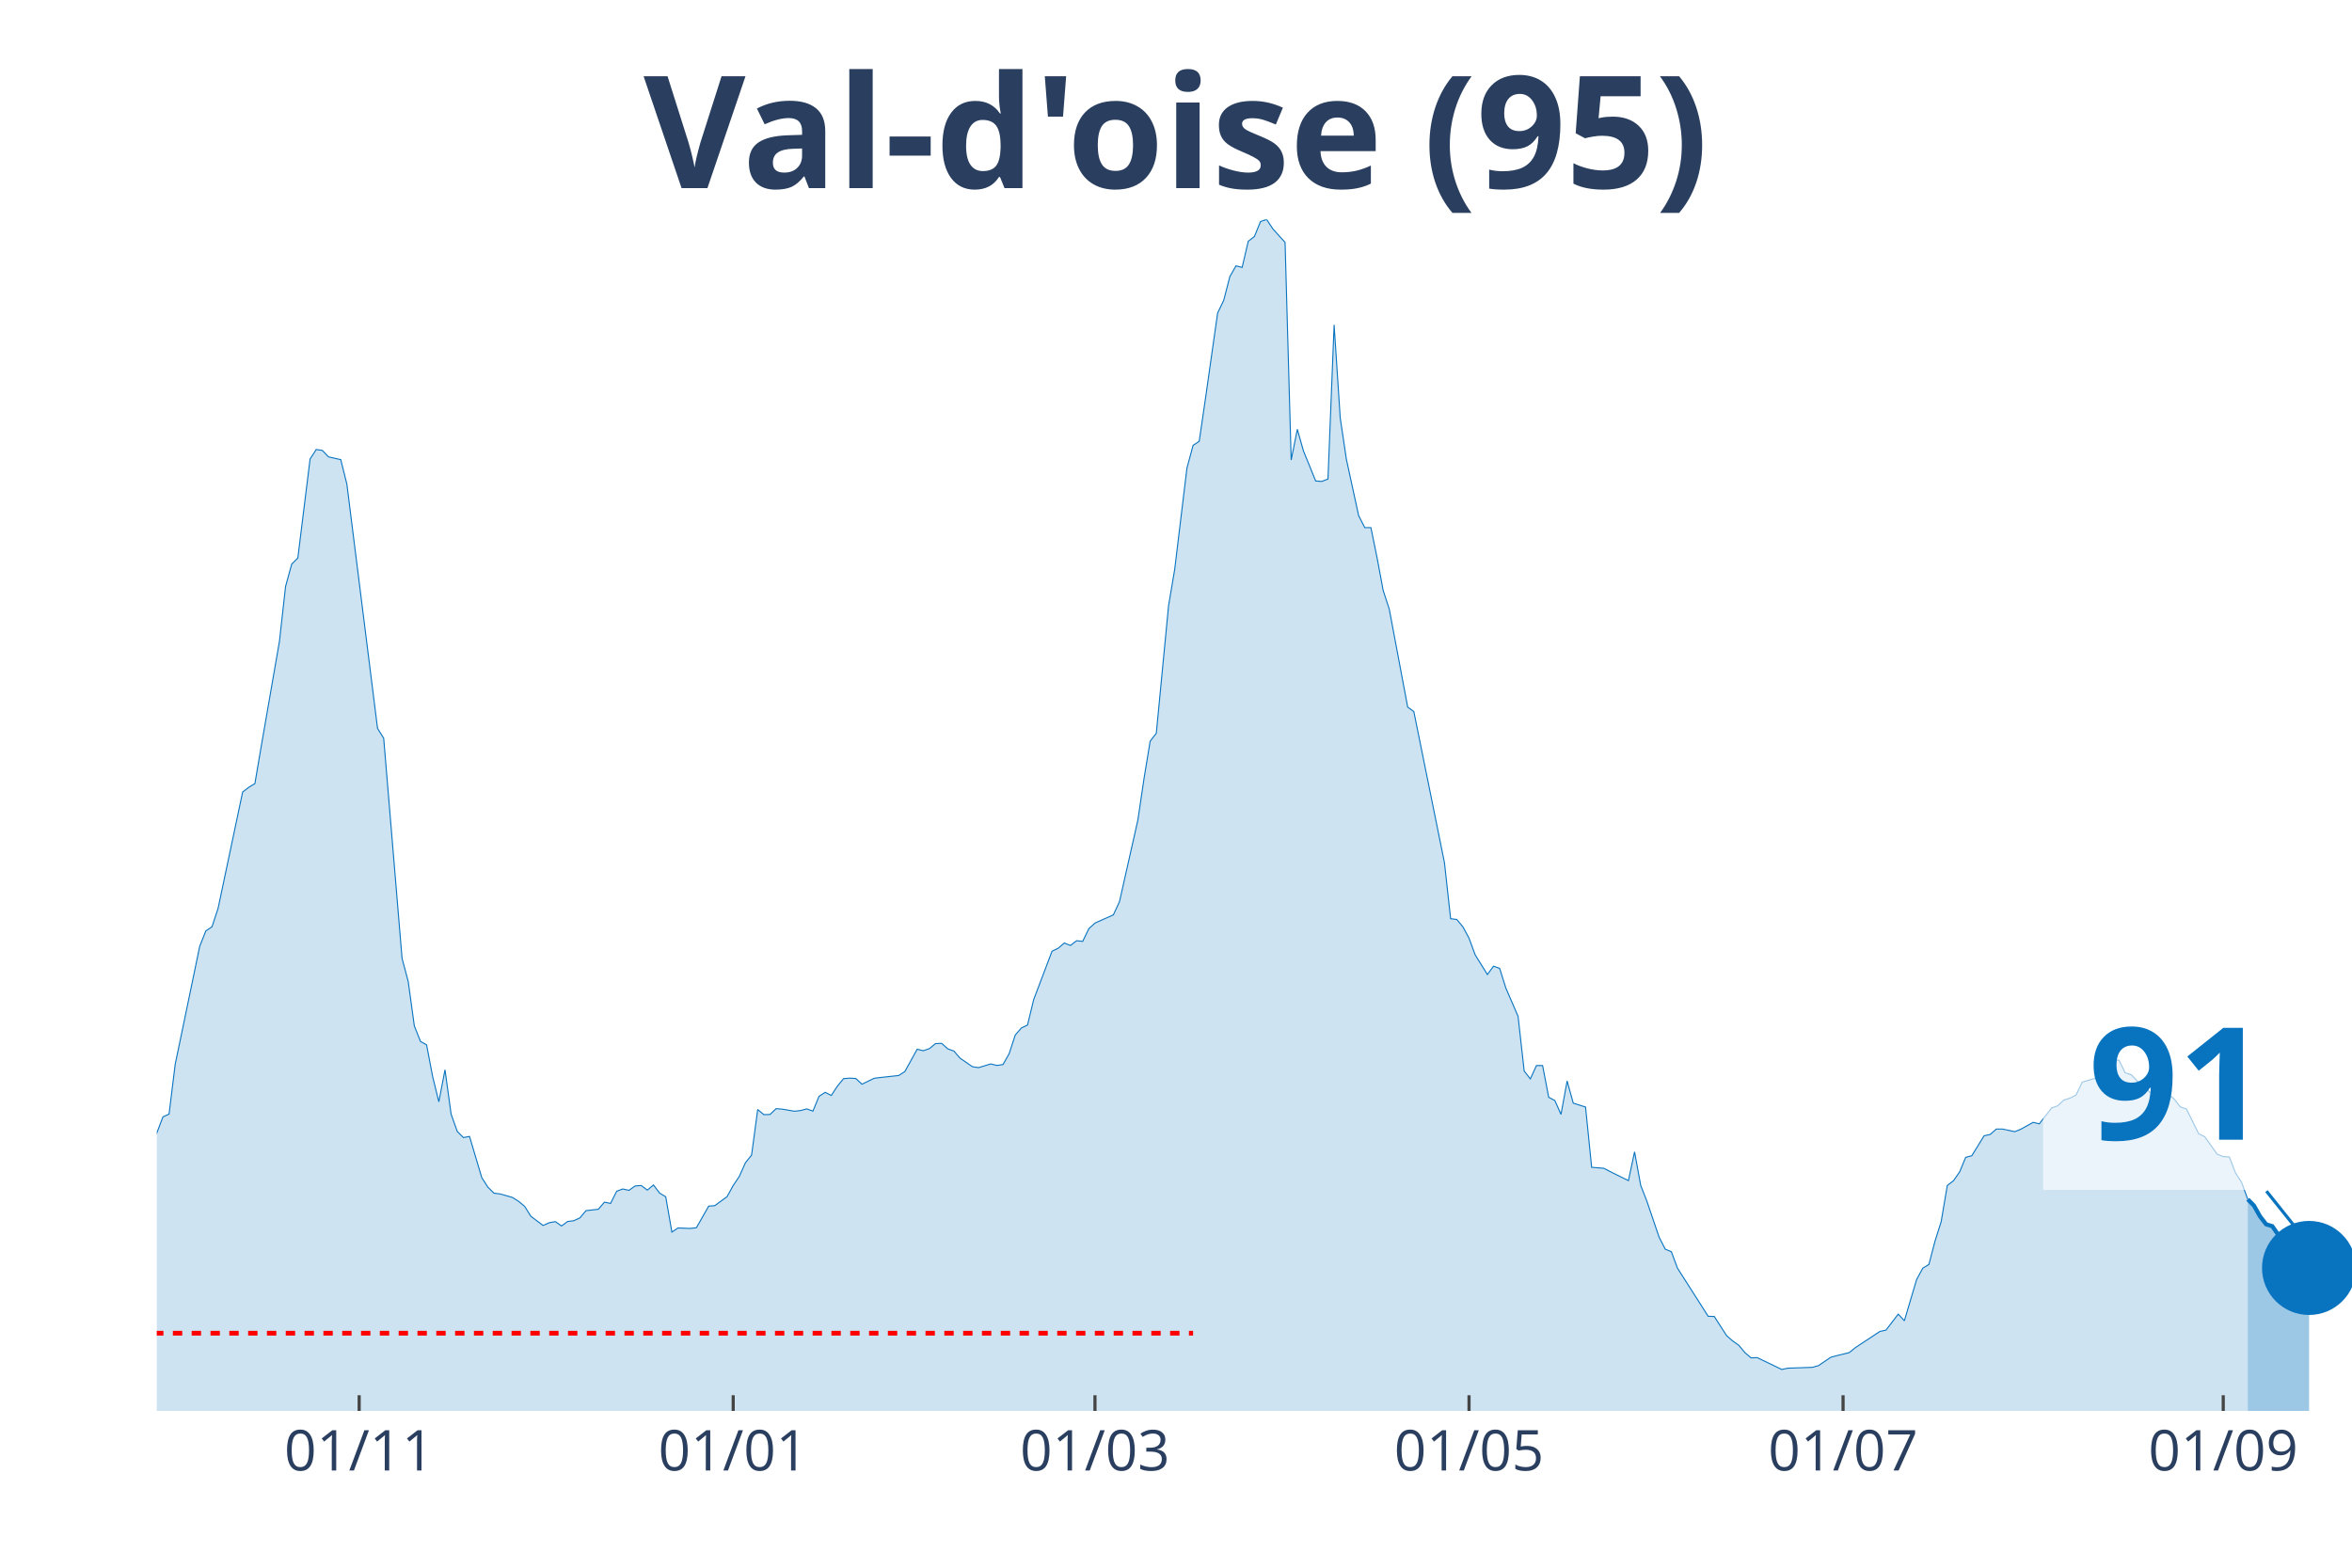
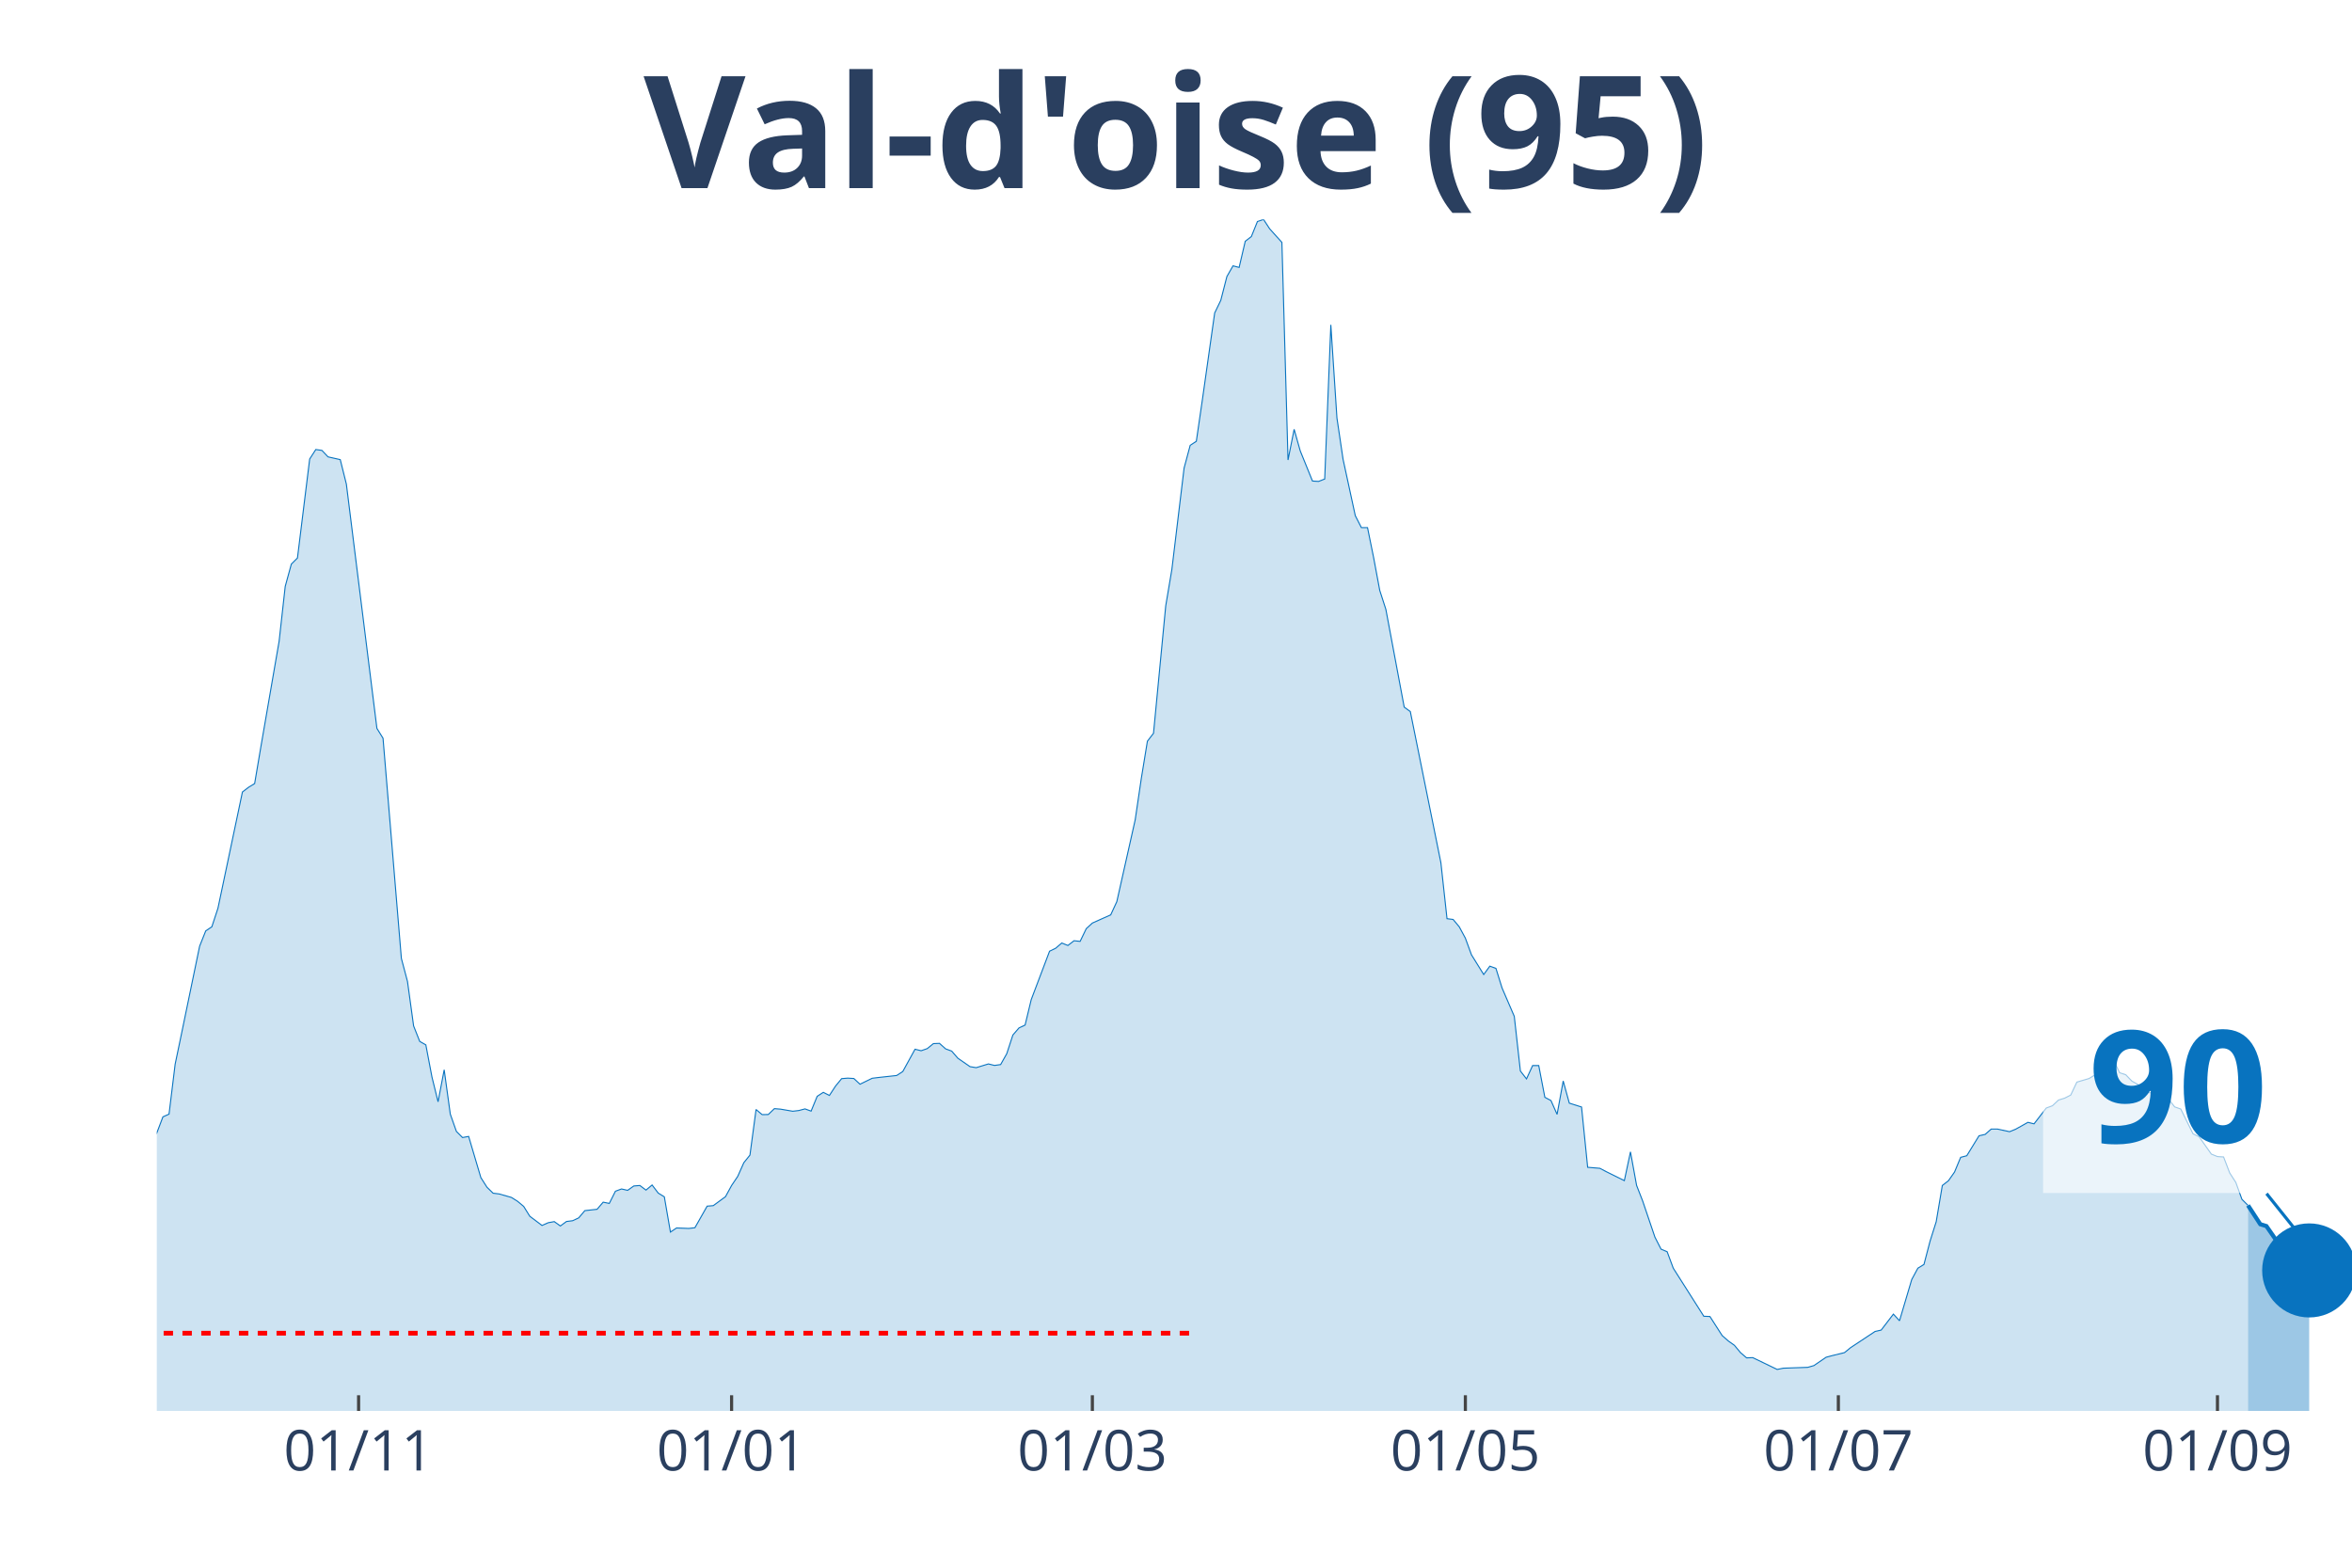
<svg xmlns="http://www.w3.org/2000/svg" class="main-svg" width="1125" height="750" style="" viewBox="0 0 750 500">
  <rect x="0" y="0" width="750" height="500" style="fill: rgb(0, 0, 0); fill-opacity: 0;" />
-   <defs id="defs-6fe84e">
+   <defs id="defs-b0c20e">
    <g class="clips">
-       <clipPath id="clip6fe84exyplot" class="plotclip">
+       <clipPath id="clipb0c20exyplot" class="plotclip">
        <rect width="700" height="380" />
      </clipPath>
-       <clipPath class="axesclip" id="clip6fe84ex">
+       <clipPath class="axesclip" id="clipb0c20ex">
        <rect x="50" y="0" width="700" height="500" />
      </clipPath>
-       <clipPath class="axesclip" id="clip6fe84ey">
+       <clipPath class="axesclip" id="clipb0c20ey">
        <rect x="0" y="70" width="750" height="380" />
      </clipPath>
-       <clipPath class="axesclip" id="clip6fe84exy">
+       <clipPath class="axesclip" id="clipb0c20exy">
        <rect x="50" y="70" width="700" height="380" />
      </clipPath>
    </g>
    <g class="gradients" />
  </defs>
  <g class="bglayer">
    <rect class="bg" x="50" y="70" width="700" height="380" style="fill: rgb(0, 0, 0); fill-opacity: 0; stroke-width: 0;" />
  </g>
  <g class="layer-below">
    <g class="imagelayer" />
    <g class="shapelayer" />
  </g>
  <g class="cartesianlayer">
    <g class="subplot xy">
      <g class="layer-subplot">
        <g class="shapelayer" />
        <g class="imagelayer" />
      </g>
      <g class="gridlayer">
        <g class="x">
-           <path class="xgrid crisp" transform="translate(114.53,0)" d="M0,70v380" style="stroke: rgb(255, 255, 255); stroke-opacity: 1; stroke-width: 1px;" />
-           <path class="xgrid crisp" transform="translate(233.8,0)" d="M0,70v380" style="stroke: rgb(255, 255, 255); stroke-opacity: 1; stroke-width: 1px;" />
-           <path class="xgrid crisp" transform="translate(349.16,0)" d="M0,70v380" style="stroke: rgb(255, 255, 255); stroke-opacity: 1; stroke-width: 1px;" />
-           <path class="xgrid crisp" transform="translate(468.44,0)" d="M0,70v380" style="stroke: rgb(255, 255, 255); stroke-opacity: 1; stroke-width: 1px;" />
-           <path class="xgrid crisp" transform="translate(587.71,0)" d="M0,70v380" style="stroke: rgb(255, 255, 255); stroke-opacity: 1; stroke-width: 1px;" />
-           <path class="xgrid crisp" transform="translate(708.94,0)" d="M0,70v380" style="stroke: rgb(255, 255, 255); stroke-opacity: 1; stroke-width: 1px;" />
+           <path class="xgrid crisp" transform="translate(114.35,0)" d="M0,70v380" style="stroke: rgb(255, 255, 255); stroke-opacity: 1; stroke-width: 1px;" />
+           <path class="xgrid crisp" transform="translate(233.29,0)" d="M0,70v380" style="stroke: rgb(255, 255, 255); stroke-opacity: 1; stroke-width: 1px;" />
+           <path class="xgrid crisp" transform="translate(348.33,0)" d="M0,70v380" style="stroke: rgb(255, 255, 255); stroke-opacity: 1; stroke-width: 1px;" />
+           <path class="xgrid crisp" transform="translate(467.27,0)" d="M0,70v380" style="stroke: rgb(255, 255, 255); stroke-opacity: 1; stroke-width: 1px;" />
+           <path class="xgrid crisp" transform="translate(586.21,0)" d="M0,70v380" style="stroke: rgb(255, 255, 255); stroke-opacity: 1; stroke-width: 1px;" />
+           <path class="xgrid crisp" transform="translate(707.1,0)" d="M0,70v380" style="stroke: rgb(255, 255, 255); stroke-opacity: 1; stroke-width: 1px;" />
        </g>
        <g class="y" />
      </g>
      <g class="zerolinelayer" />
      <path class="xlines-below" />
      <path class="ylines-below" />
      <g class="overlines-below" />
      <g class="xaxislayer-below" />
      <g class="yaxislayer-below" />
      <g class="overaxes-below" />
-       <g class="plot" transform="translate(50, 70)" clip-path="url('#clip6fe84exyplot')">
+       <g class="plot" transform="translate(50, 70)" clip-path="url('#clipb0c20exyplot')">
        <g class="scatterlayer mlayer">
-           <g class="trace scatter trace1adaf0" style="stroke-miterlimit: 2;">
+           <g class="trace scatter trace209469" style="stroke-miterlimit: 2;">
            <g class="fills">
              <g>
-                 <path class="js-fill" d="M666.76,380L-265.92,380L-265.92,372.37L-256.15,372.57L-254.19,373.33L-205.31,375.07L-203.35,374.8L-160.34,375.83L-158.38,375.59L-154.47,375.31L-152.51,374.56L-142.74,370.82L-140.78,370.39L-132.96,369.75L-131.01,370.19L-123.18,369.59L-121.23,369.51L-113.41,368L-111.45,367.17L-103.63,365.9L-101.68,365.98L-97.77,364.59L-95.81,363.44L-91.9,363.47L-89.94,361.29L-76.26,352.31L-74.3,349.97L-70.39,345.16L-68.44,343.22L-64.53,343.18L-62.57,339.84L-52.79,330.34L-50.84,329.99L-41.06,316.52L-39.11,317.59L-37.15,317.43L-35.2,313.46L-25.42,297.02L-23.46,296.94L-19.55,295.98L-17.6,298.41L-15.64,300.31L-13.69,299.8L-11.73,302.02L-9.78,302.58L-7.82,305.4L-5.87,304.64L-3.91,301.62L-1.96,296.5L1.96,286.21L3.91,285.34L5.87,269.41L7.82,260.07L13.69,231.79L15.64,226.9L17.6,225.59L19.55,219.67L27.37,182.61L29.33,181.1L31.28,179.91L33.24,168.39L39.11,134.55L41.06,117.03L43.02,109.92L44.97,107.97L48.88,76.39L50.84,73.37L52.79,73.65L54.75,75.71L58.66,76.59L60.61,84.41L70.39,162.31L72.35,165.45L78.21,235.68L80.17,243.03L82.12,257.21L84.08,262.14L86.03,263.25L87.99,273.5L89.94,281.4L91.9,271.2L93.85,285.34L95.81,290.86L97.77,292.81L99.72,292.45L103.63,305.6L105.59,308.66L107.54,310.56L109.5,310.8L113.41,311.91L115.36,313.14L117.32,314.77L119.27,317.91L123.18,320.85L125.14,319.98L127.09,319.62L129.05,321.01L131.01,319.58L132.96,319.34L134.92,318.43L136.87,316.12L140.78,315.69L142.74,313.42L144.69,313.82L146.65,309.93L148.6,309.21L150.56,309.65L152.51,308.26L154.47,308.1L156.42,309.57L158.38,307.94L160.34,310.52L162.29,311.71L164.25,322.96L166.2,321.65L170.11,321.8L172.07,321.57L175.98,314.69L177.93,314.53L181.84,311.67L183.8,308.1L185.75,305.2L187.71,300.83L189.66,298.41L191.62,283.87L193.58,285.5L195.53,285.46L197.49,283.59L199.44,283.75L203.35,284.42L205.31,284.19L207.26,283.67L209.22,284.38L211.17,279.66L213.13,278.39L215.08,279.38L217.04,276.4L218.99,274.02L220.95,273.86L222.91,273.98L224.86,275.8L228.77,273.9L230.73,273.66L236.59,273.02L238.55,271.75L242.46,264.64L244.41,265.12L246.37,264.44L248.32,262.85L250.28,262.77L252.23,264.52L254.19,265.24L256.15,267.5L260.06,270.2L262.01,270.52L265.92,269.33L267.88,269.81L269.83,269.53L271.79,266.07L273.74,260.11L275.7,257.85L277.65,256.93L279.61,248.83L285.47,233.38L287.43,232.43L289.39,230.76L291.34,231.55L293.3,230.04L295.25,230.24L297.21,226.19L299.16,224.4L305.03,221.78L306.98,217.57L312.85,191.51L314.8,178.32L316.76,166.4L318.72,163.86L322.63,123.18L324.58,111.62L328.49,79.29L330.45,72.02L332.4,70.75L334.36,57.36L338.27,29.83L340.22,25.78L342.18,18.19L344.13,14.78L346.09,15.29L348.04,6.95L350,5.44L351.96,0.64L353.91,0L355.87,2.98L359.78,7.31L361.73,76.71L363.69,66.93L365.64,73.81L369.55,83.42L371.51,83.54L373.46,82.78L375.42,33.61L377.37,63.32L379.33,76.47L383.24,94.46L385.2,98.28L387.15,98.28L389.11,107.85L391.06,118.3L393.02,124.34L398.88,155.52L400.84,156.95L410.61,205.17L412.57,223.01L414.53,223.25L416.48,225.59L418.44,229.21L420.39,234.53L424.3,240.81L426.26,238.15L428.21,238.86L430.17,245.1L434.08,254.15L436.03,271.59L437.99,274.1L439.94,269.85L441.9,269.85L443.85,279.97L445.81,281.01L447.77,285.42L449.72,274.77L451.68,281.84L455.59,283.07L457.54,302.3L461.45,302.62L463.41,303.65L469.27,306.55L471.23,297.37L473.18,308.06L475.14,313.07L479.05,324.58L481.01,328.4L482.96,329.23L484.92,334.48L494.69,349.81L496.65,349.89L500.56,355.97L502.51,357.68L504.47,359.07L506.42,361.41L508.38,363.08L510.34,363L518.16,366.77L520.11,366.37L527.93,366.1L529.89,365.54L533.8,362.88L535.75,362.36L539.66,361.41L541.62,359.82L549.44,354.66L551.4,354.22L555.31,349.13L557.26,351.24L561.17,338.09L563.13,334.48L565.08,333.28L567.04,325.82L568.99,319.66L570.95,308.1L572.91,306.59L574.86,303.81L576.82,299.12L578.77,298.61L582.68,292.25L584.64,291.81L586.59,290.1L588.55,290.1L592.46,290.94L594.41,290.14L598.32,287.96L600.28,288.44L604.19,283.39L606.15,282.68L608.1,280.85L610.06,280.25L612.01,279.26L613.97,275.13L617.88,273.98L619.83,272.78L621.79,268.14L623.74,268.14L625.7,268.1L627.65,272.15L629.61,272.78L631.56,274.81L633.52,275.88L635.47,278.35L641.34,278.86L643.3,280.53L645.25,283.03L647.21,283.71L651.12,291.61L653.07,292.57L656.98,298.09L658.94,298.88L660.89,299L662.85,304.09L664.8,307.11L666.76,312.51" style="fill: rgb(8, 115, 191); fill-opacity: 0.2; stroke-width: 0;" />
+                 <path class="js-fill" d="M666.85,380L-265.18,380L-265.18,372.37L-255.43,372.57L-253.48,373.33L-204.74,375.07L-202.79,374.8L-159.89,375.83L-157.94,375.59L-154.04,375.31L-152.09,374.56L-142.34,370.82L-140.39,370.39L-132.59,369.75L-130.64,370.19L-122.84,369.59L-120.89,369.51L-113.09,368L-111.14,367.17L-103.34,365.9L-101.39,365.98L-97.49,364.59L-95.54,363.44L-91.64,363.47L-89.69,361.29L-76.04,352.31L-74.09,349.97L-70.19,345.16L-68.25,343.22L-64.35,343.18L-62.4,339.84L-52.65,330.34L-50.7,329.99L-40.95,316.52L-39,317.59L-37.05,317.43L-35.1,313.46L-25.35,297.02L-23.4,296.94L-19.5,295.98L-17.55,298.41L-15.6,300.31L-13.65,299.8L-11.7,302.02L-9.75,302.58L-7.8,305.4L-5.85,304.64L-3.9,301.62L-1.95,296.5L1.95,286.21L3.9,285.34L5.85,269.41L7.8,260.07L13.65,231.79L15.6,226.9L17.55,225.59L19.5,219.67L27.3,182.61L29.25,181.1L31.2,179.91L33.15,168.39L39,134.55L40.95,117.03L42.9,109.92L44.85,107.97L48.75,76.39L50.7,73.37L52.65,73.65L54.6,75.71L58.5,76.59L60.45,84.41L70.19,162.31L72.14,165.45L77.99,235.68L79.94,243.03L81.89,257.21L83.84,262.14L85.79,263.25L87.74,273.5L89.69,281.4L91.64,271.2L93.59,285.34L95.54,290.86L97.49,292.81L99.44,292.45L103.34,305.6L105.29,308.66L107.24,310.56L109.19,310.8L113.09,311.91L115.04,313.14L116.99,314.77L118.94,317.91L122.84,320.85L124.79,319.98L126.74,319.62L128.69,321.01L130.64,319.58L132.59,319.34L134.54,318.43L136.49,316.12L140.39,315.69L142.34,313.42L144.29,313.82L146.24,309.93L148.19,309.21L150.14,309.65L152.09,308.26L154.04,308.1L155.99,309.57L157.94,307.94L159.89,310.52L161.84,311.71L163.79,322.96L165.74,321.65L169.64,321.8L171.59,321.57L175.49,314.69L177.44,314.53L181.34,311.67L183.29,308.1L185.24,305.2L187.19,300.83L189.14,298.41L191.09,283.87L193.04,285.5L194.99,285.46L196.94,283.59L198.89,283.75L202.79,284.42L204.74,284.19L206.69,283.67L208.64,284.38L210.58,279.66L212.53,278.39L214.48,279.38L216.43,276.4L218.38,274.02L220.33,273.86L222.28,273.98L224.23,275.8L228.13,273.9L230.08,273.66L235.93,273.02L237.88,271.75L241.78,264.64L243.73,265.12L245.68,264.44L247.63,262.85L249.58,262.77L251.53,264.52L253.48,265.24L255.43,267.5L259.33,270.2L261.28,270.52L265.18,269.33L267.13,269.81L269.08,269.53L271.03,266.07L272.98,260.11L274.93,257.85L276.88,256.93L278.83,248.83L284.68,233.38L286.63,232.43L288.58,230.76L290.53,231.55L292.48,230.04L294.43,230.24L296.38,226.19L298.33,224.4L304.18,221.78L306.13,217.57L311.98,191.51L313.93,178.32L315.88,166.4L317.83,163.86L321.73,123.18L323.68,111.62L327.58,79.29L329.53,72.02L331.48,70.75L333.43,57.36L337.33,29.83L339.28,25.78L341.23,18.19L343.18,14.78L345.13,15.29L347.08,6.95L349.03,5.44L350.97,0.64L352.92,0L354.87,2.98L358.77,7.31L360.72,76.71L362.67,66.93L364.62,73.81L368.52,83.42L370.47,83.54L372.42,82.78L374.37,33.61L376.32,63.32L378.27,76.47L382.17,94.46L384.12,98.28L386.07,98.28L388.02,107.85L389.97,118.3L391.92,124.34L397.77,155.52L399.72,156.95L409.47,205.17L411.42,223.01L413.37,223.25L415.32,225.59L417.27,229.21L419.22,234.53L423.12,240.81L425.07,238.15L427.02,238.86L428.97,245.1L432.87,254.15L434.82,271.59L436.77,274.1L438.72,269.85L440.67,269.85L442.62,279.97L444.57,281.01L446.52,285.42L448.47,274.77L450.42,281.84L454.32,283.07L456.27,302.3L460.17,302.62L462.12,303.65L467.97,306.55L469.92,297.37L471.87,308.06L473.82,313.07L477.72,324.58L479.67,328.4L481.62,329.23L483.57,334.48L493.31,349.81L495.26,349.89L499.16,355.97L501.11,357.68L503.06,359.07L505.01,361.41L506.96,363.08L508.91,363L516.71,366.77L518.66,366.37L526.46,366.1L528.41,365.54L532.31,362.88L534.26,362.36L538.16,361.41L540.11,359.82L547.91,354.66L549.86,354.22L553.76,349.13L555.71,351.24L559.61,338.09L561.56,334.48L563.51,333.28L565.46,325.82L567.41,319.66L569.36,308.1L571.31,306.59L573.26,303.81L575.21,299.12L577.16,298.61L581.06,292.25L583.01,291.81L584.96,290.1L586.91,290.1L590.81,290.94L592.76,290.14L596.66,287.96L598.61,288.44L602.51,283.39L604.46,282.68L606.41,280.85L608.36,280.25L610.31,279.26L612.26,275.13L616.16,273.98L618.11,272.78L620.06,268.14L622.01,268.14L623.96,268.1L625.91,272.15L627.86,272.78L629.81,274.81L631.75,275.88L633.7,278.35L639.55,278.86L641.5,280.53L643.45,283.03L645.4,283.71L649.3,291.61L651.25,292.57L655.15,298.09L657.1,298.88L659.05,299L661,304.09L662.95,307.11L664.9,312.51L666.85,314.46" style="fill: rgb(8, 115, 191); fill-opacity: 0.2; stroke-width: 0;" />
              </g>
            </g>
            <g class="errorbars" />
            <g class="lines">
-               <path class="js-line" d="M-265.92,372.37L-256.15,372.57L-254.19,373.33L-205.31,375.07L-203.35,374.8L-160.34,375.83L-158.38,375.59L-154.47,375.31L-152.51,374.56L-142.74,370.82L-140.78,370.39L-132.96,369.75L-131.01,370.19L-123.18,369.59L-121.23,369.51L-113.41,368L-111.45,367.17L-103.63,365.9L-101.68,365.98L-97.77,364.59L-95.81,363.44L-91.9,363.47L-89.94,361.29L-76.26,352.31L-74.3,349.97L-70.39,345.16L-68.44,343.22L-64.53,343.18L-62.57,339.84L-52.79,330.34L-50.84,329.99L-41.06,316.52L-39.11,317.59L-37.15,317.43L-35.2,313.46L-25.42,297.02L-23.46,296.94L-19.55,295.98L-17.6,298.41L-15.64,300.31L-13.69,299.8L-11.73,302.02L-9.78,302.58L-7.82,305.4L-5.87,304.64L-3.91,301.62L-1.96,296.5L1.96,286.21L3.91,285.34L5.87,269.41L7.82,260.07L13.69,231.79L15.64,226.9L17.6,225.59L19.55,219.67L27.37,182.61L29.33,181.1L31.28,179.91L33.24,168.39L39.11,134.55L41.06,117.03L43.02,109.92L44.97,107.97L48.88,76.39L50.84,73.37L52.79,73.65L54.75,75.71L58.66,76.59L60.61,84.41L70.39,162.31L72.35,165.45L78.21,235.68L80.17,243.03L82.12,257.21L84.08,262.14L86.03,263.25L87.99,273.5L89.94,281.4L91.9,271.2L93.85,285.34L95.81,290.86L97.77,292.81L99.72,292.45L103.63,305.6L105.59,308.66L107.54,310.56L109.5,310.8L113.41,311.91L115.36,313.14L117.32,314.77L119.27,317.91L123.18,320.85L125.14,319.98L127.09,319.62L129.05,321.01L131.01,319.58L132.96,319.34L134.92,318.43L136.87,316.12L140.78,315.69L142.74,313.42L144.69,313.82L146.65,309.93L148.6,309.21L150.56,309.65L152.51,308.26L154.47,308.1L156.42,309.57L158.38,307.94L160.34,310.52L162.29,311.71L164.25,322.96L166.2,321.65L170.11,321.8L172.07,321.57L175.98,314.69L177.93,314.53L181.84,311.67L183.8,308.1L185.75,305.2L187.71,300.83L189.66,298.41L191.62,283.87L193.58,285.5L195.53,285.46L197.49,283.59L199.44,283.75L203.35,284.42L205.31,284.19L207.26,283.67L209.22,284.38L211.17,279.66L213.13,278.39L215.08,279.38L217.04,276.4L218.99,274.02L220.95,273.86L222.91,273.98L224.86,275.8L228.77,273.9L230.73,273.66L236.59,273.02L238.55,271.75L242.46,264.64L244.41,265.12L246.37,264.44L248.32,262.85L250.28,262.77L252.23,264.52L254.19,265.24L256.15,267.5L260.06,270.2L262.01,270.52L265.92,269.33L267.88,269.81L269.83,269.53L271.79,266.07L273.74,260.11L275.7,257.85L277.65,256.93L279.61,248.83L285.47,233.38L287.43,232.43L289.39,230.76L291.34,231.55L293.3,230.04L295.25,230.24L297.21,226.19L299.16,224.4L305.03,221.78L306.98,217.57L312.85,191.51L314.8,178.32L316.76,166.4L318.72,163.86L322.63,123.18L324.58,111.62L328.49,79.29L330.45,72.02L332.4,70.75L334.36,57.36L338.27,29.83L340.22,25.78L342.18,18.19L344.13,14.78L346.09,15.29L348.04,6.95L350,5.44L351.96,0.64L353.91,0L355.87,2.98L359.78,7.31L361.73,76.71L363.69,66.93L365.64,73.81L369.55,83.42L371.51,83.54L373.46,82.78L375.42,33.61L377.37,63.32L379.33,76.47L383.24,94.46L385.2,98.28L387.15,98.28L389.11,107.85L391.06,118.3L393.02,124.34L398.88,155.52L400.84,156.95L410.61,205.17L412.57,223.01L414.53,223.25L416.48,225.59L418.44,229.21L420.39,234.53L424.3,240.81L426.26,238.15L428.21,238.86L430.17,245.1L434.08,254.15L436.03,271.59L437.99,274.1L439.94,269.85L441.9,269.85L443.85,279.97L445.81,281.01L447.77,285.42L449.72,274.77L451.68,281.84L455.59,283.07L457.54,302.3L461.45,302.62L463.41,303.65L469.27,306.55L471.23,297.37L473.18,308.06L475.14,313.07L479.05,324.58L481.01,328.4L482.96,329.23L484.92,334.48L494.69,349.81L496.65,349.89L500.56,355.97L502.51,357.68L504.47,359.07L506.42,361.41L508.38,363.08L510.34,363L518.16,366.77L520.11,366.37L527.93,366.1L529.89,365.54L533.8,362.88L535.75,362.36L539.66,361.41L541.62,359.82L549.44,354.66L551.4,354.22L555.31,349.13L557.26,351.24L561.17,338.09L563.13,334.48L565.08,333.28L567.04,325.82L568.99,319.66L570.95,308.1L572.91,306.59L574.86,303.81L576.82,299.12L578.77,298.61L582.68,292.25L584.64,291.81L586.59,290.1L588.55,290.1L592.46,290.94L594.41,290.14L598.32,287.96L600.28,288.44L604.19,283.39L606.15,282.68L608.1,280.85L610.06,280.25L612.01,279.26L613.97,275.13L617.88,273.98L619.83,272.78L621.79,268.14L623.74,268.14L625.7,268.1L627.65,272.15L629.61,272.78L631.56,274.81L633.52,275.88L635.47,278.35L641.34,278.86L643.3,280.53L645.25,283.03L647.21,283.71L651.12,291.61L653.07,292.57L656.98,298.09L658.94,298.88L660.89,299L662.85,304.09L664.8,307.11L666.76,312.51" style="vector-effect: non-scaling-stroke; fill: none; stroke: rgb(8, 115, 191); stroke-opacity: 1; stroke-width: 0.5px; opacity: 1;" />
+               <path class="js-line" d="M-265.18,372.37L-255.43,372.57L-253.48,373.33L-204.74,375.07L-202.79,374.8L-159.89,375.83L-157.94,375.59L-154.04,375.31L-152.09,374.56L-142.34,370.82L-140.39,370.39L-132.59,369.75L-130.64,370.19L-122.84,369.59L-120.89,369.51L-113.09,368L-111.14,367.17L-103.34,365.9L-101.39,365.98L-97.49,364.59L-95.54,363.44L-91.64,363.47L-89.69,361.29L-76.04,352.31L-74.09,349.97L-70.19,345.16L-68.25,343.22L-64.35,343.18L-62.4,339.84L-52.65,330.34L-50.7,329.99L-40.95,316.52L-39,317.59L-37.05,317.43L-35.1,313.46L-25.35,297.02L-23.4,296.94L-19.5,295.98L-17.55,298.41L-15.6,300.31L-13.65,299.8L-11.7,302.02L-9.75,302.58L-7.8,305.4L-5.85,304.64L-3.9,301.62L-1.95,296.5L1.95,286.21L3.9,285.34L5.85,269.41L7.8,260.07L13.65,231.79L15.6,226.9L17.55,225.59L19.5,219.67L27.3,182.61L29.25,181.1L31.2,179.91L33.15,168.39L39,134.55L40.95,117.03L42.9,109.92L44.85,107.97L48.75,76.39L50.7,73.37L52.65,73.65L54.6,75.71L58.5,76.59L60.45,84.41L70.19,162.31L72.14,165.45L77.99,235.68L79.94,243.03L81.89,257.21L83.84,262.14L85.79,263.25L87.74,273.5L89.69,281.4L91.64,271.2L93.59,285.34L95.54,290.86L97.49,292.81L99.44,292.45L103.34,305.6L105.29,308.66L107.24,310.56L109.19,310.8L113.09,311.91L115.04,313.14L116.99,314.77L118.94,317.91L122.84,320.85L124.79,319.98L126.74,319.62L128.69,321.01L130.64,319.58L132.59,319.34L134.54,318.43L136.49,316.12L140.39,315.69L142.34,313.42L144.29,313.82L146.24,309.93L148.19,309.21L150.14,309.65L152.09,308.26L154.04,308.1L155.99,309.57L157.94,307.94L159.89,310.52L161.84,311.71L163.79,322.96L165.74,321.65L169.64,321.8L171.59,321.57L175.49,314.69L177.44,314.53L181.34,311.67L183.29,308.1L185.24,305.2L187.19,300.83L189.14,298.41L191.09,283.87L193.04,285.5L194.99,285.46L196.94,283.59L198.89,283.75L202.79,284.42L204.74,284.19L206.69,283.67L208.64,284.38L210.58,279.66L212.53,278.39L214.48,279.38L216.43,276.4L218.38,274.02L220.33,273.86L222.28,273.98L224.23,275.8L228.13,273.9L230.08,273.66L235.93,273.02L237.88,271.75L241.78,264.64L243.73,265.12L245.68,264.44L247.63,262.85L249.58,262.77L251.53,264.52L253.48,265.24L255.43,267.5L259.33,270.2L261.28,270.52L265.18,269.33L267.13,269.81L269.08,269.53L271.03,266.07L272.98,260.11L274.93,257.85L276.88,256.93L278.83,248.83L284.68,233.38L286.63,232.43L288.58,230.76L290.53,231.55L292.48,230.04L294.43,230.24L296.38,226.19L298.33,224.4L304.18,221.78L306.13,217.57L311.98,191.51L313.93,178.32L315.88,166.4L317.83,163.86L321.73,123.18L323.68,111.62L327.58,79.29L329.53,72.02L331.48,70.75L333.43,57.36L337.33,29.83L339.28,25.78L341.23,18.19L343.18,14.78L345.13,15.29L347.08,6.95L349.03,5.44L350.97,0.64L352.92,0L354.87,2.98L358.77,7.31L360.72,76.71L362.67,66.93L364.62,73.81L368.52,83.42L370.47,83.54L372.42,82.78L374.37,33.61L376.32,63.32L378.27,76.47L382.17,94.46L384.12,98.28L386.07,98.28L388.02,107.85L389.97,118.3L391.92,124.34L397.77,155.52L399.72,156.95L409.47,205.17L411.42,223.01L413.37,223.25L415.32,225.59L417.27,229.21L419.22,234.53L423.12,240.81L425.07,238.15L427.02,238.86L428.97,245.1L432.87,254.15L434.82,271.59L436.77,274.1L438.72,269.85L440.67,269.85L442.62,279.97L444.57,281.01L446.52,285.42L448.47,274.77L450.42,281.84L454.32,283.07L456.27,302.3L460.17,302.62L462.12,303.65L467.97,306.55L469.92,297.37L471.87,308.06L473.82,313.07L477.72,324.58L479.67,328.4L481.62,329.23L483.57,334.48L493.31,349.81L495.26,349.89L499.16,355.97L501.11,357.68L503.06,359.07L505.01,361.41L506.96,363.08L508.91,363L516.71,366.77L518.66,366.37L526.46,366.1L528.41,365.54L532.31,362.88L534.26,362.36L538.16,361.41L540.11,359.82L547.91,354.66L549.86,354.22L553.76,349.13L555.71,351.24L559.61,338.09L561.56,334.48L563.51,333.28L565.46,325.82L567.41,319.66L569.36,308.1L571.31,306.59L573.26,303.81L575.21,299.12L577.16,298.61L581.06,292.25L583.01,291.81L584.96,290.1L586.91,290.1L590.81,290.94L592.76,290.14L596.66,287.96L598.61,288.44L602.51,283.39L604.46,282.68L606.41,280.85L608.36,280.25L610.31,279.26L612.26,275.13L616.16,273.98L618.11,272.78L620.06,268.14L622.01,268.14L623.96,268.1L625.91,272.15L627.86,272.78L629.81,274.81L631.75,275.88L633.7,278.35L639.55,278.86L641.5,280.53L643.45,283.03L645.4,283.71L649.3,291.61L651.25,292.57L655.15,298.09L657.1,298.88L659.05,299L661,304.09L662.95,307.11L664.9,312.51L666.85,314.46" style="vector-effect: non-scaling-stroke; fill: none; stroke: rgb(8, 115, 191); stroke-opacity: 1; stroke-width: 0.5px; opacity: 1;" />
            </g>
            <g class="points" />
            <g class="text" />
          </g>
-           <g class="trace scatter traceeeda39" style="stroke-miterlimit: 2;">
+           <g class="trace scatter trace427703" style="stroke-miterlimit: 2;">
            <g class="fills">
              <g>
-                 <path class="js-fill" d="M686.31,380L666.76,380L666.76,312.51L668.72,314.5L670.67,317.95L672.63,320.49L674.58,321.09L682.4,332.29L684.36,334.08L686.31,334.4" style="fill: rgb(8, 115, 191); fill-opacity: 0.4; stroke-width: 0;" />
+                 <path class="js-fill" d="M686.35,380L666.85,380L666.85,314.46L670.75,320.45L672.7,321.05L680.5,332.29L682.45,334.12L686.35,335.19" style="fill: rgb(8, 115, 191); fill-opacity: 0.4; stroke-width: 0;" />
              </g>
            </g>
            <g class="errorbars" />
            <g class="lines">
-               <path class="js-line" d="M666.76,312.51L668.72,314.5L670.67,317.95L672.63,320.49L674.58,321.09L682.4,332.29L684.36,334.08L686.31,334.4" style="vector-effect: non-scaling-stroke; fill: none; stroke: rgb(8, 115, 191); stroke-opacity: 1; stroke-width: 2px; opacity: 1;" />
+               <path class="js-line" d="M666.85,314.46L670.75,320.45L672.7,321.05L680.5,332.29L682.45,334.12L686.35,335.19" style="vector-effect: non-scaling-stroke; fill: none; stroke: rgb(8, 115, 191); stroke-opacity: 1; stroke-width: 2px; opacity: 1;" />
            </g>
            <g class="points" />
            <g class="text" />
          </g>
-           <g class="trace scatter trace43cbb0" style="stroke-miterlimit: 2; opacity: 1;">
+           <g class="trace scatter tracef351e6" style="stroke-miterlimit: 2; opacity: 1;">
            <g class="fills" />
            <g class="errorbars" />
            <g class="lines" />
            <g class="points">
-               <path class="point" transform="translate(686.31,334.4)" d="M15,0A15,15 0 1,1 0,-15A15,15 0 0,1 15,0Z" style="opacity: 1; stroke-width: 0px; fill: rgb(8, 115, 191); fill-opacity: 1;" />
+               <path class="point" transform="translate(686.35,335.19)" d="M15,0A15,15 0 1,1 0,-15A15,15 0 0,1 15,0Z" style="opacity: 1; stroke-width: 0px; fill: rgb(8, 115, 191); fill-opacity: 1;" />
            </g>
            <g class="text" />
          </g>
        </g>
      </g>
      <g class="overplot" />
      <path class="xlines-above crisp" style="fill: none; stroke-width: 1px; stroke: rgb(0, 0, 0); stroke-opacity: 0;" d="" />
      <path class="ylines-above crisp" style="fill: none;" d="M0,0" />
      <g class="overlines-above" />
      <g class="xaxislayer-above">
-         <path class="xtick ticks crisp" d="M0,450v-5" transform="translate(114.53,0)" style="stroke: rgb(68, 68, 68); stroke-opacity: 1; stroke-width: 1px;" />
-         <path class="xtick ticks crisp" d="M0,450v-5" transform="translate(233.8,0)" style="stroke: rgb(68, 68, 68); stroke-opacity: 1; stroke-width: 1px;" />
-         <path class="xtick ticks crisp" d="M0,450v-5" transform="translate(349.16,0)" style="stroke: rgb(68, 68, 68); stroke-opacity: 1; stroke-width: 1px;" />
-         <path class="xtick ticks crisp" d="M0,450v-5" transform="translate(468.44,0)" style="stroke: rgb(68, 68, 68); stroke-opacity: 1; stroke-width: 1px;" />
-         <path class="xtick ticks crisp" d="M0,450v-5" transform="translate(587.71,0)" style="stroke: rgb(68, 68, 68); stroke-opacity: 1; stroke-width: 1px;" />
-         <path class="xtick ticks crisp" d="M0,450v-5" transform="translate(708.94,0)" style="stroke: rgb(68, 68, 68); stroke-opacity: 1; stroke-width: 1px;" />
+         <path class="xtick ticks crisp" d="M0,450v-5" transform="translate(114.35,0)" style="stroke: rgb(68, 68, 68); stroke-opacity: 1; stroke-width: 1px;" />
+         <path class="xtick ticks crisp" d="M0,450v-5" transform="translate(233.29,0)" style="stroke: rgb(68, 68, 68); stroke-opacity: 1; stroke-width: 1px;" />
+         <path class="xtick ticks crisp" d="M0,450v-5" transform="translate(348.33,0)" style="stroke: rgb(68, 68, 68); stroke-opacity: 1; stroke-width: 1px;" />
+         <path class="xtick ticks crisp" d="M0,450v-5" transform="translate(467.27,0)" style="stroke: rgb(68, 68, 68); stroke-opacity: 1; stroke-width: 1px;" />
+         <path class="xtick ticks crisp" d="M0,450v-5" transform="translate(586.21,0)" style="stroke: rgb(68, 68, 68); stroke-opacity: 1; stroke-width: 1px;" />
+         <path class="xtick ticks crisp" d="M0,450v-5" transform="translate(707.1,0)" style="stroke: rgb(68, 68, 68); stroke-opacity: 1; stroke-width: 1px;" />
        <g class="xtick">
-           <text text-anchor="middle" x="0" y="469" transform="translate(114.53,0)" style="font-family: 'Open Sans', verdana, arial, sans-serif; font-size: 18px; fill: rgb(42, 63, 95); fill-opacity: 1; white-space: pre;">01/11</text>
+           <text text-anchor="middle" x="0" y="469" transform="translate(114.35,0)" style="font-family: 'Open Sans', verdana, arial, sans-serif; font-size: 18px; fill: rgb(42, 63, 95); fill-opacity: 1; white-space: pre;">01/11</text>
        </g>
        <g class="xtick">
-           <text text-anchor="middle" x="0" y="469" transform="translate(233.8,0)" style="font-family: 'Open Sans', verdana, arial, sans-serif; font-size: 18px; fill: rgb(42, 63, 95); fill-opacity: 1; white-space: pre;">01/01</text>
+           <text text-anchor="middle" x="0" y="469" transform="translate(233.29,0)" style="font-family: 'Open Sans', verdana, arial, sans-serif; font-size: 18px; fill: rgb(42, 63, 95); fill-opacity: 1; white-space: pre;">01/01</text>
        </g>
        <g class="xtick">
-           <text text-anchor="middle" x="0" y="469" transform="translate(349.16,0)" style="font-family: 'Open Sans', verdana, arial, sans-serif; font-size: 18px; fill: rgb(42, 63, 95); fill-opacity: 1; white-space: pre;">01/03</text>
+           <text text-anchor="middle" x="0" y="469" transform="translate(348.33,0)" style="font-family: 'Open Sans', verdana, arial, sans-serif; font-size: 18px; fill: rgb(42, 63, 95); fill-opacity: 1; white-space: pre;">01/03</text>
        </g>
        <g class="xtick">
-           <text text-anchor="middle" x="0" y="469" transform="translate(468.44,0)" style="font-family: 'Open Sans', verdana, arial, sans-serif; font-size: 18px; fill: rgb(42, 63, 95); fill-opacity: 1; white-space: pre;">01/05</text>
+           <text text-anchor="middle" x="0" y="469" transform="translate(467.27,0)" style="font-family: 'Open Sans', verdana, arial, sans-serif; font-size: 18px; fill: rgb(42, 63, 95); fill-opacity: 1; white-space: pre;">01/05</text>
        </g>
        <g class="xtick">
-           <text text-anchor="middle" x="0" y="469" transform="translate(587.71,0)" style="font-family: 'Open Sans', verdana, arial, sans-serif; font-size: 18px; fill: rgb(42, 63, 95); fill-opacity: 1; white-space: pre;">01/07</text>
+           <text text-anchor="middle" x="0" y="469" transform="translate(586.21,0)" style="font-family: 'Open Sans', verdana, arial, sans-serif; font-size: 18px; fill: rgb(42, 63, 95); fill-opacity: 1; white-space: pre;">01/07</text>
        </g>
        <g class="xtick">
-           <text text-anchor="middle" x="0" y="469" transform="translate(708.94,0)" style="font-family: 'Open Sans', verdana, arial, sans-serif; font-size: 18px; fill: rgb(42, 63, 95); fill-opacity: 1; white-space: pre;">01/09</text>
+           <text text-anchor="middle" x="0" y="469" transform="translate(707.1,0)" style="font-family: 'Open Sans', verdana, arial, sans-serif; font-size: 18px; fill: rgb(42, 63, 95); fill-opacity: 1; white-space: pre;">01/09</text>
        </g>
      </g>
      <g class="yaxislayer-above" />
      <g class="overaxes-above" />
    </g>
  </g>
  <g class="polarlayer" />
  <g class="ternarylayer" />
  <g class="geolayer" />
  <g class="funnelarealayer" />
  <g class="pielayer" />
  <g class="treemaplayer" />
  <g class="sunburstlayer" />
  <g class="glimages" />
-   <defs id="topdefs-6fe84e">
+   <defs id="topdefs-b0c20e">
    <g class="clips" />
  </defs>
  <g class="layer-above">
    <g class="imagelayer" />
    <g class="shapelayer">
-       <path data-index="0" fill-rule="evenodd" d="M-1048.88,425.21L380.45,425.21" clip-path="url('#clip6fe84exy')" style="opacity: 1; stroke: rgb(255, 0, 0); stroke-opacity: 1; fill: rgb(0, 0, 0); fill-opacity: 0; stroke-dasharray: 3px, 3px; stroke-width: 1.5px;" />
+       <path data-index="0" fill-rule="evenodd" d="M-1045.82,425.21L379.53,425.21" clip-path="url('#clipb0c20exy')" style="opacity: 1; stroke: rgb(255, 0, 0); stroke-opacity: 1; fill: rgb(0, 0, 0); fill-opacity: 0; stroke-dasharray: 3px, 3px; stroke-width: 1.5px;" />
    </g>
  </g>
  <g class="infolayer">
    <g class="g-gtitle">
      <text class="gtitle" x="375" y="25" text-anchor="middle" dy="0.7em" style="font-family: 'Open Sans', verdana, arial, sans-serif; font-size: 50px; fill: rgb(42, 63, 95); opacity: 1; font-weight: normal; white-space: pre;">
        <tspan style="font-weight:bold">Val-d'oise (95)</tspan>
      </text>
    </g>
    <g class="g-xtitle" />
    <g class="annotation" data-index="0" style="opacity: 1;">
-       <g class="annotation-text-g" transform="rotate(0,694.31,344.4)">
-         <g class="cursor-pointer" transform="translate(651, 308)">
+       <g class="annotation-text-g" transform="rotate(0,694.35,345.19)">
+         <g class="cursor-pointer" transform="translate(651, 309)">
          <rect class="bg" x="0.5" y="0.5" width="86" height="71" style="stroke-width: 1px; stroke: rgb(0, 0, 0); stroke-opacity: 0; fill: rgb(255, 255, 255); fill-opacity: 0.6;" />
          <text class="annotation-text" text-anchor="middle" x="43.531" y="55.5" style="font-family: 'Open Sans', verdana, arial, sans-serif; font-size: 50px; fill: rgb(8, 115, 191); fill-opacity: 1; white-space: pre;">
-             <tspan style="font-weight:bold">91 </tspan>
+             <tspan style="font-weight:bold">90 </tspan>
          </text>
        </g>
      </g>
      <g class="annotation-arrow-g" style="opacity: 1;">
-         <path d="M722.71,379.9L734.31,394.4" style="stroke-width: 1px; stroke: rgb(8, 115, 191); stroke-opacity: 1; stroke-dasharray: 0px, 0px, 18.569px, 18.569px;" />
+         <path d="M722.75,380.69L734.35,395.19" style="stroke-width: 1px; stroke: rgb(8, 115, 191); stroke-opacity: 1; stroke-dasharray: 0px, 0px, 18.569px, 18.569px;" />
      </g>
    </g>
  </g>
</svg>
